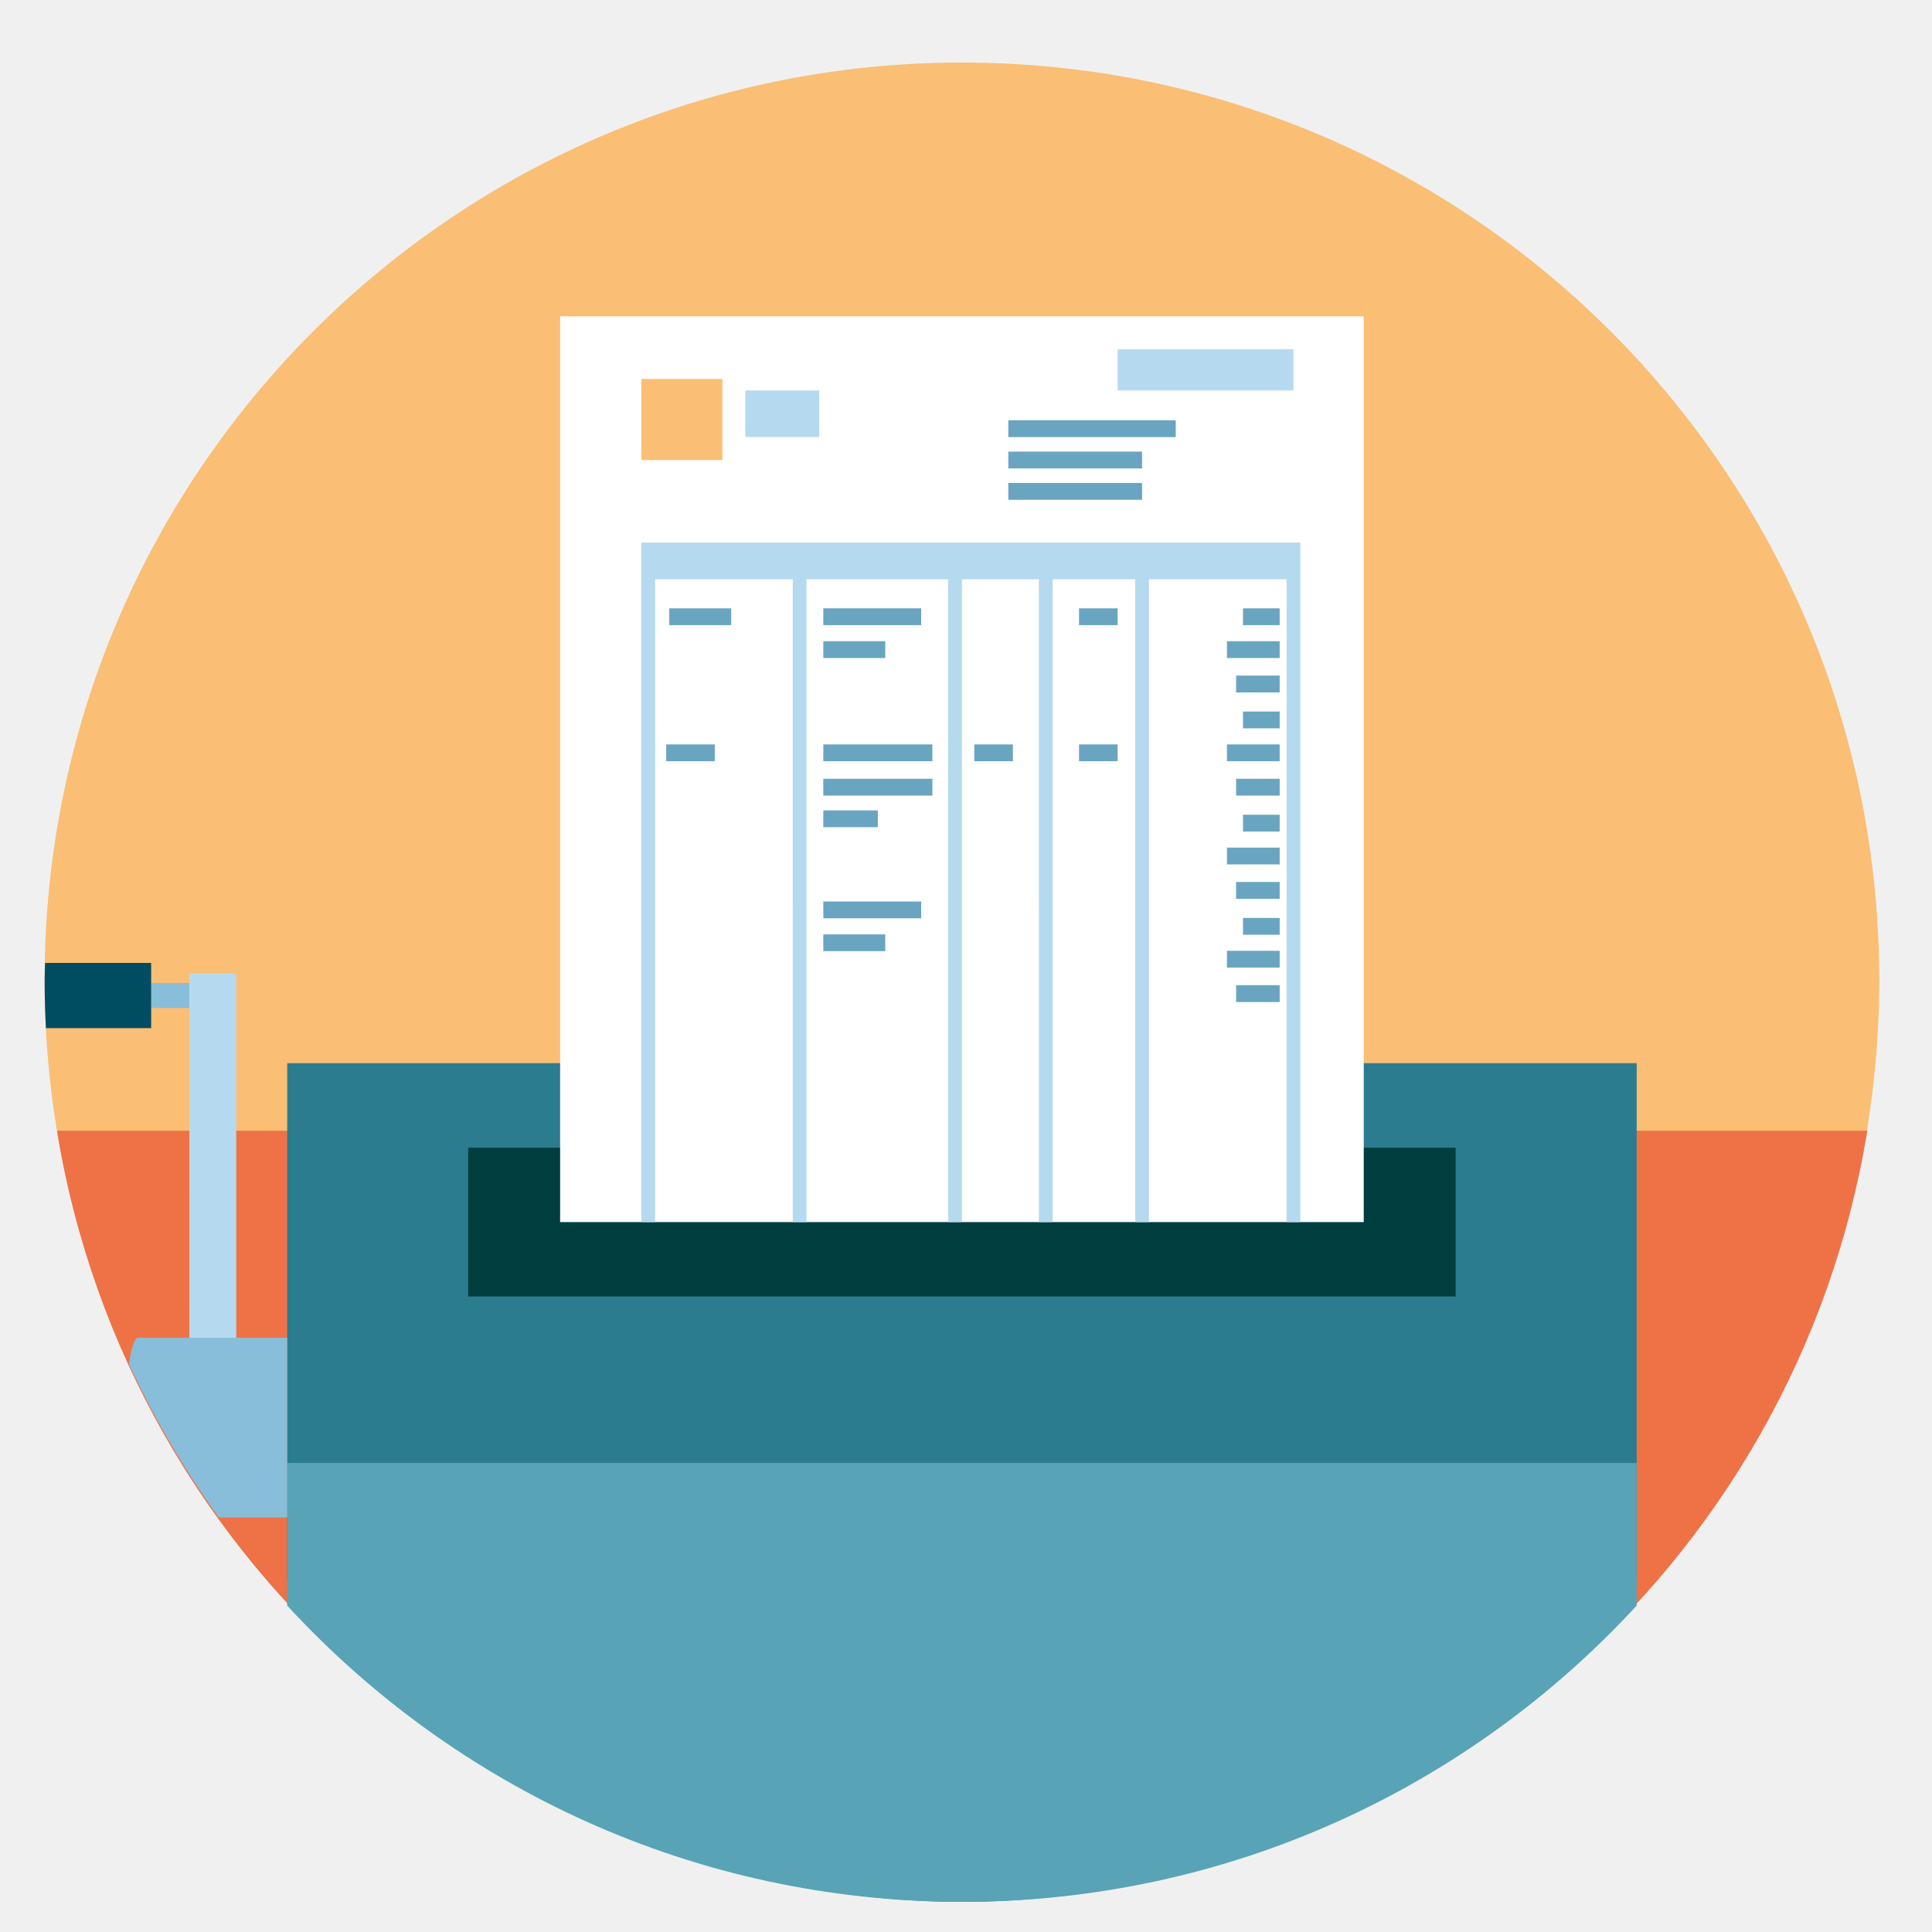
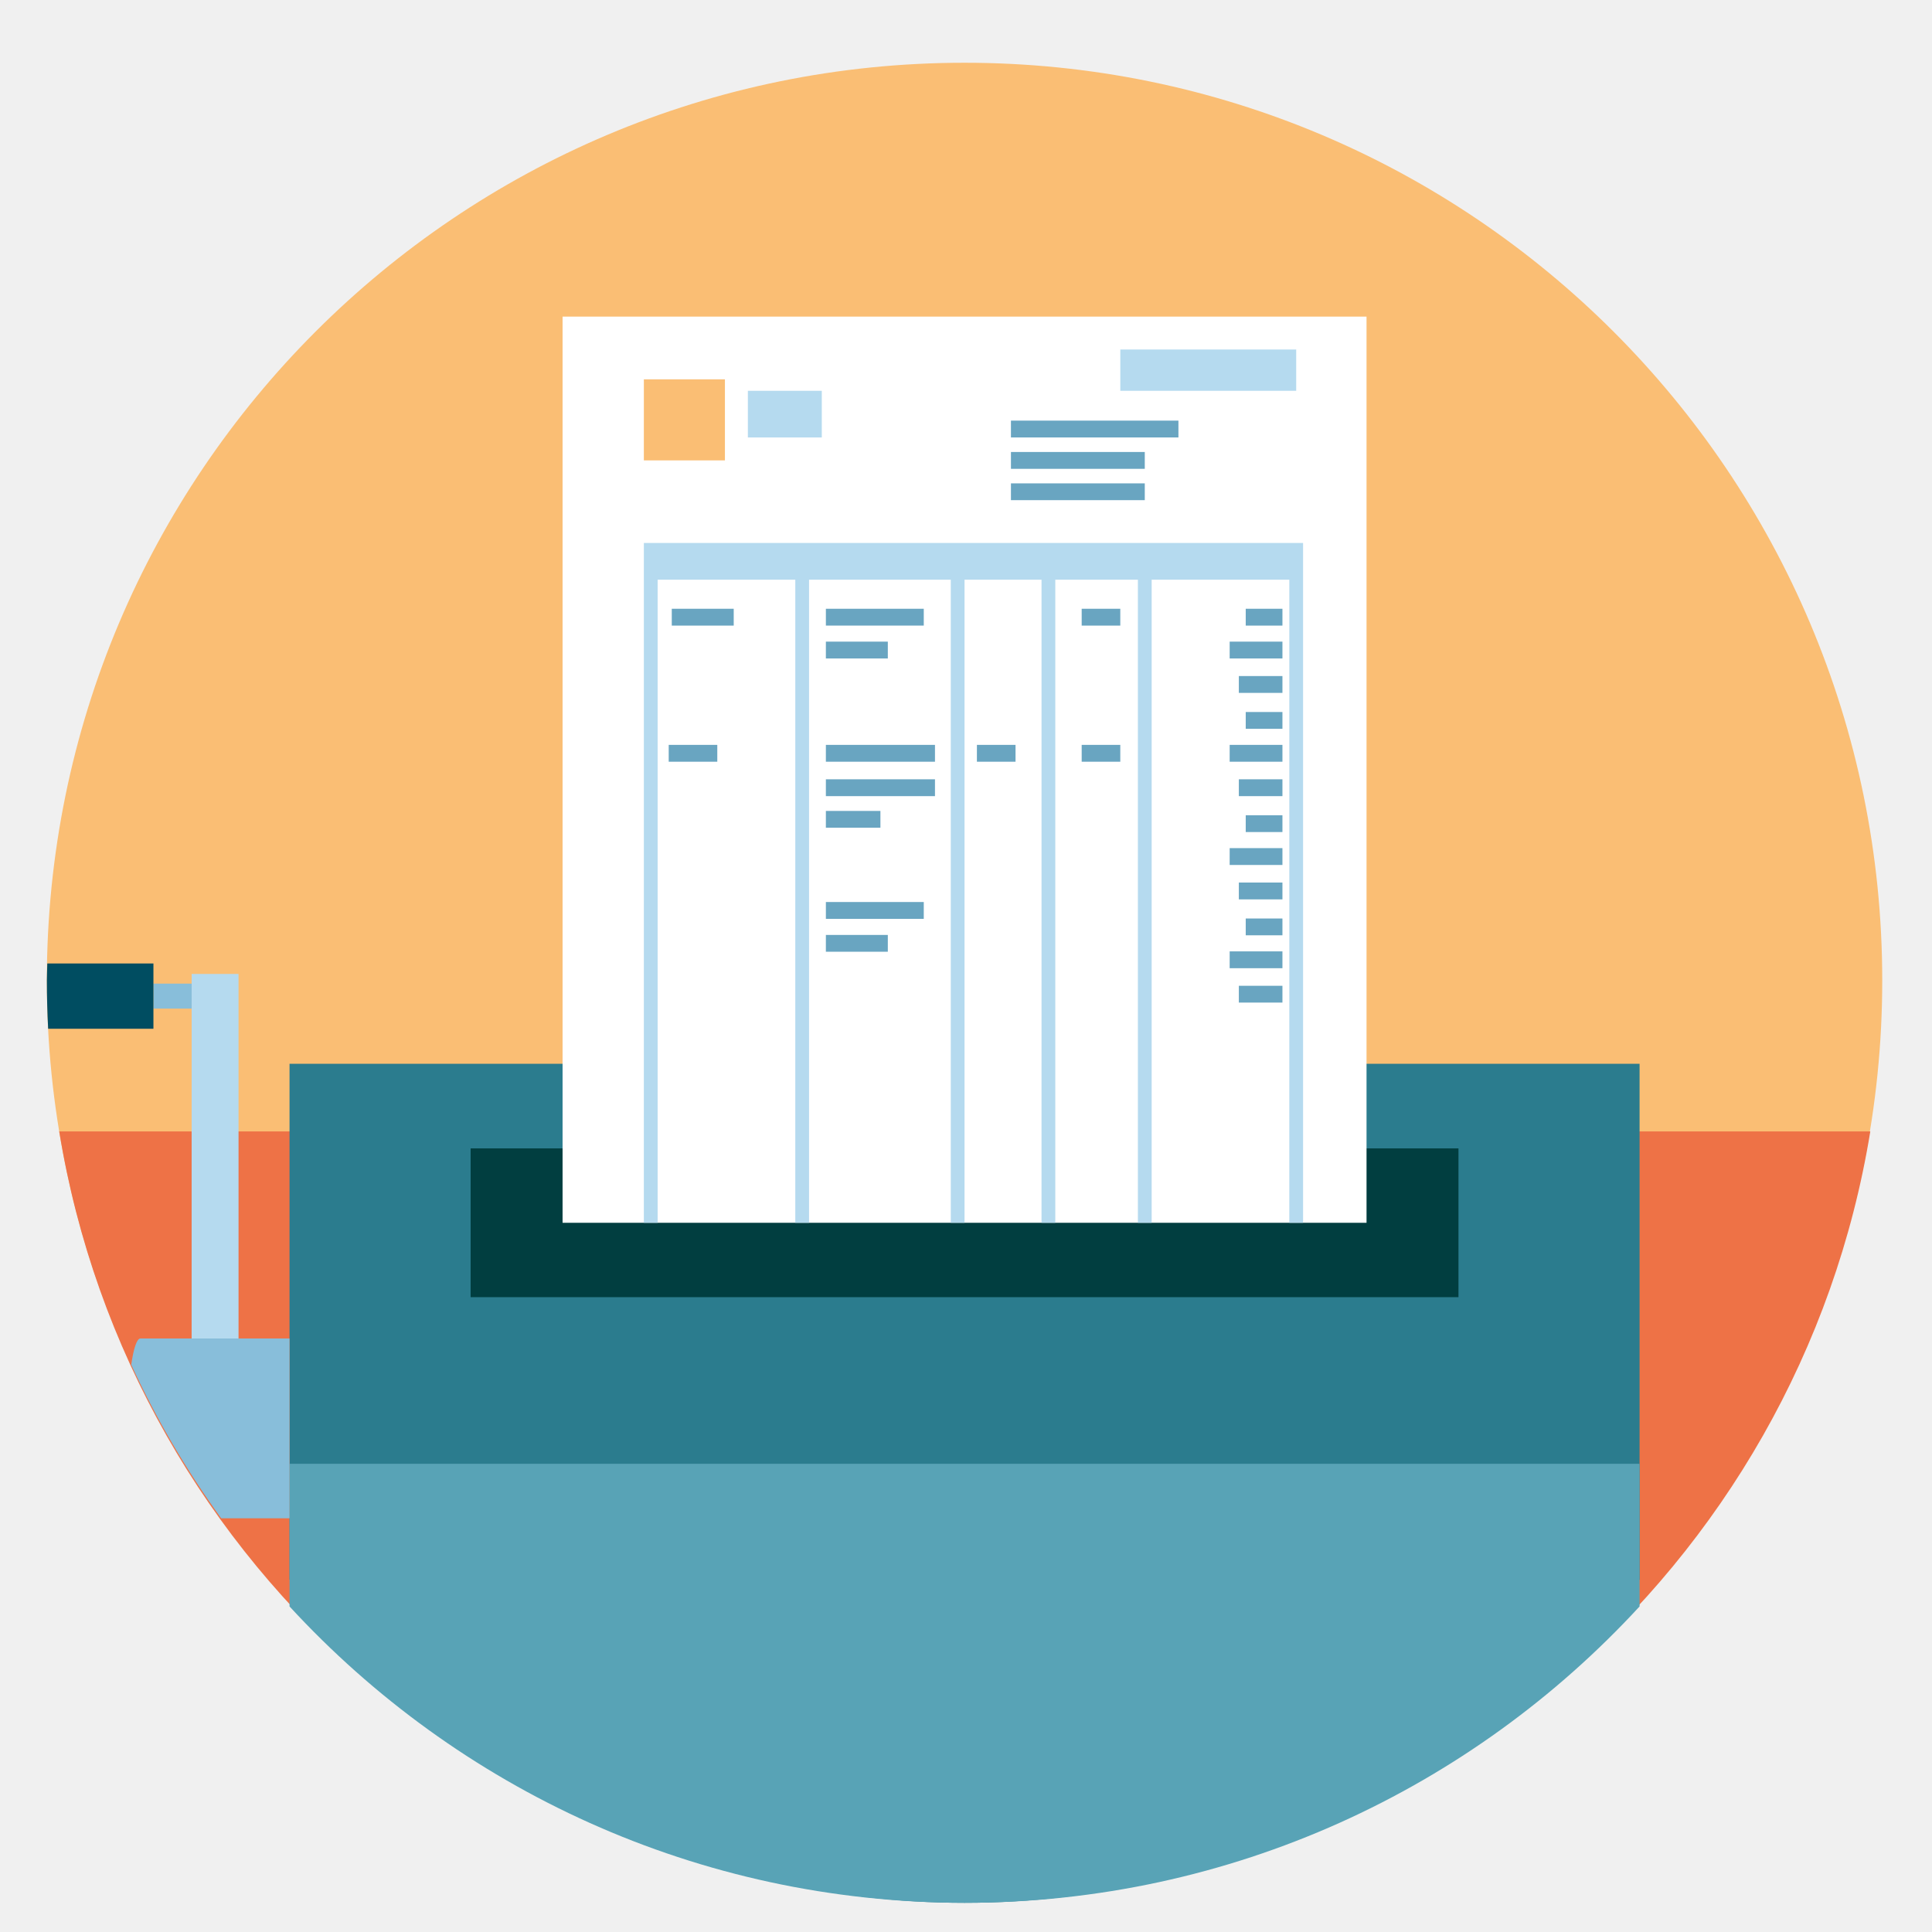
<svg xmlns="http://www.w3.org/2000/svg" width="150" height="150">
-   <g transform="translate(-407.297 -32.228) scale(.9496)">
+   <g transform="matrix(.95 0 0 .95 -407.297 -32.228)">
    <circle r="75" cy="114.053" cx="507.562" fill="#fabe74" />
    <path d="M507.58 189.243c37.284 0 68.2-27.21 74.006-62.853H433.574c5.806 35.642 36.722 62.853 74.006 62.853z" fill="#ee7246" />
    <path fill="#b5daef" d="M444.396 113.52h3.833v36.114h-3.834z" />
    <path d="M452.396 120.863v42.145c13.702 16.24 33.338 26.426 55.167 26.426 21.83 0 41.465-10.186 55.167-26.426v-42.145H452.396z" fill="#2b7c8e" />
    <path fill="#013e40" d="M467.196 127.776h80.733v12.162h-80.734z" />
    <path fill="#fff" d="M474.71 59.8h65.705v74.058H474.71z" />
    <path fill="#b5daef" d="M481.354 78.3h53.875v3h-53.876zM521.73 81.3h1.124v52.558h-1.125zM513.854 81.3h1.125v52.558h-1.126zM506.437 81.3h1.125v52.558h-1.125zM534.104 81.3h1.125v52.558h-1.126zM481.354 81.3h1.125v52.558h-1.126zM493.73 81.3h1.124v52.558h-1.125z" />
    <path fill="#69a5c1" d="M496.23 83.676h8v1.375h-8zM511.354 68.3h13.688v1.376h-13.688z" />
    <path fill="#b5daef" d="M520.292 62.488h14.375v3.375h-14.375zM489.854 65.863h6.042v3.813h-6.042z" />
    <path fill="#69a5c1" d="M511.354 70.863h10.938v1.375h-10.938zM511.354 73.426h10.938V74.8h-10.938zM496.23 94.8h8.916v1.376h-8.917zM496.23 97.613h8.916v1.375h-8.917zM496.23 100.196h4.457v1.375h-4.458zM496.23 86.363h5.062v1.375h-5.063zM483.635 83.676h5.063v1.375h-5.063zM483.385 94.8h3.97v1.376h-3.97zM508.573 94.8h3.156v1.376h-3.157zM517.135 94.8h3.156v1.376h-3.155zM517.135 83.676h3.156v1.375h-3.155zM496.23 107.644h8v1.375h-8zM496.23 110.332h5.062v1.375h-5.063zM529.23 86.363h4.312v1.375h-4.313zM529.98 89.176h3.562v1.375h-3.563zM530.542 83.676h3v1.375h-3zM529.23 94.8h4.312v1.376h-4.313zM529.98 97.613h3.562v1.375h-3.563zM530.542 92.113h3v1.375h-3zM529.23 103.238h4.312v1.375h-4.313zM529.98 106.05h3.562v1.376h-3.563zM530.542 100.55h3v1.376h-3zM529.23 111.676h4.312v1.375h-4.313zM529.98 114.488h3.562v1.375h-3.563zM530.542 108.988h3v1.375h-3z" />
    <path fill="#fabe74" d="M481.354 64.926h6.625v6.625h-6.626z" />
    <path d="M452.396 153.55v11.662c13.702 14.886 33.338 24.222 55.167 24.222 21.83 0 41.465-9.337 55.167-24.222v-11.66H452.396z" fill="#58a3b6" />
    <path fill="#88beda" d="M441.27 114.31h3.126v2.043h-3.125z" />
    <g>
      <path d="M507.562 39.053c-40.956 0-74.222 32.834-74.965 73.612h8.673v5.333h-8.604c2.052 39.587 34.798 71.054 74.896 71.054 41.42 0 75-33.58 75-75s-33.578-75-75-75z" fill="none" />
      <path d="M441.27 112.665H432.6c-.008.463-.035.922-.035 1.388 0 1.324.036 2.64.104 3.946h8.604v-5.335z" fill="#004d61" />
    </g>
    <g>
      <path d="M507.562 39.053c-41.42 0-75 33.58-75 75 0 11.218 2.48 21.852 6.895 31.408.192-1.326.458-2.147.75-2.147.008 0 .015.006.022.007v-.007h12.166v14.693h-5.587c13.627 18.804 35.754 31.046 60.753 31.046 41.42 0 75-33.58 75-75s-33.58-75-75-75z" fill="none" />
      <path d="M452.396 143.313H440.23v.007c-.008 0-.015-.007-.022-.007-.293 0-.558.82-.75 2.148 2.047 4.434 4.513 8.632 7.35 12.547h5.587v-14.694z" fill="#88beda" />
    </g>
  </g>
</svg>
